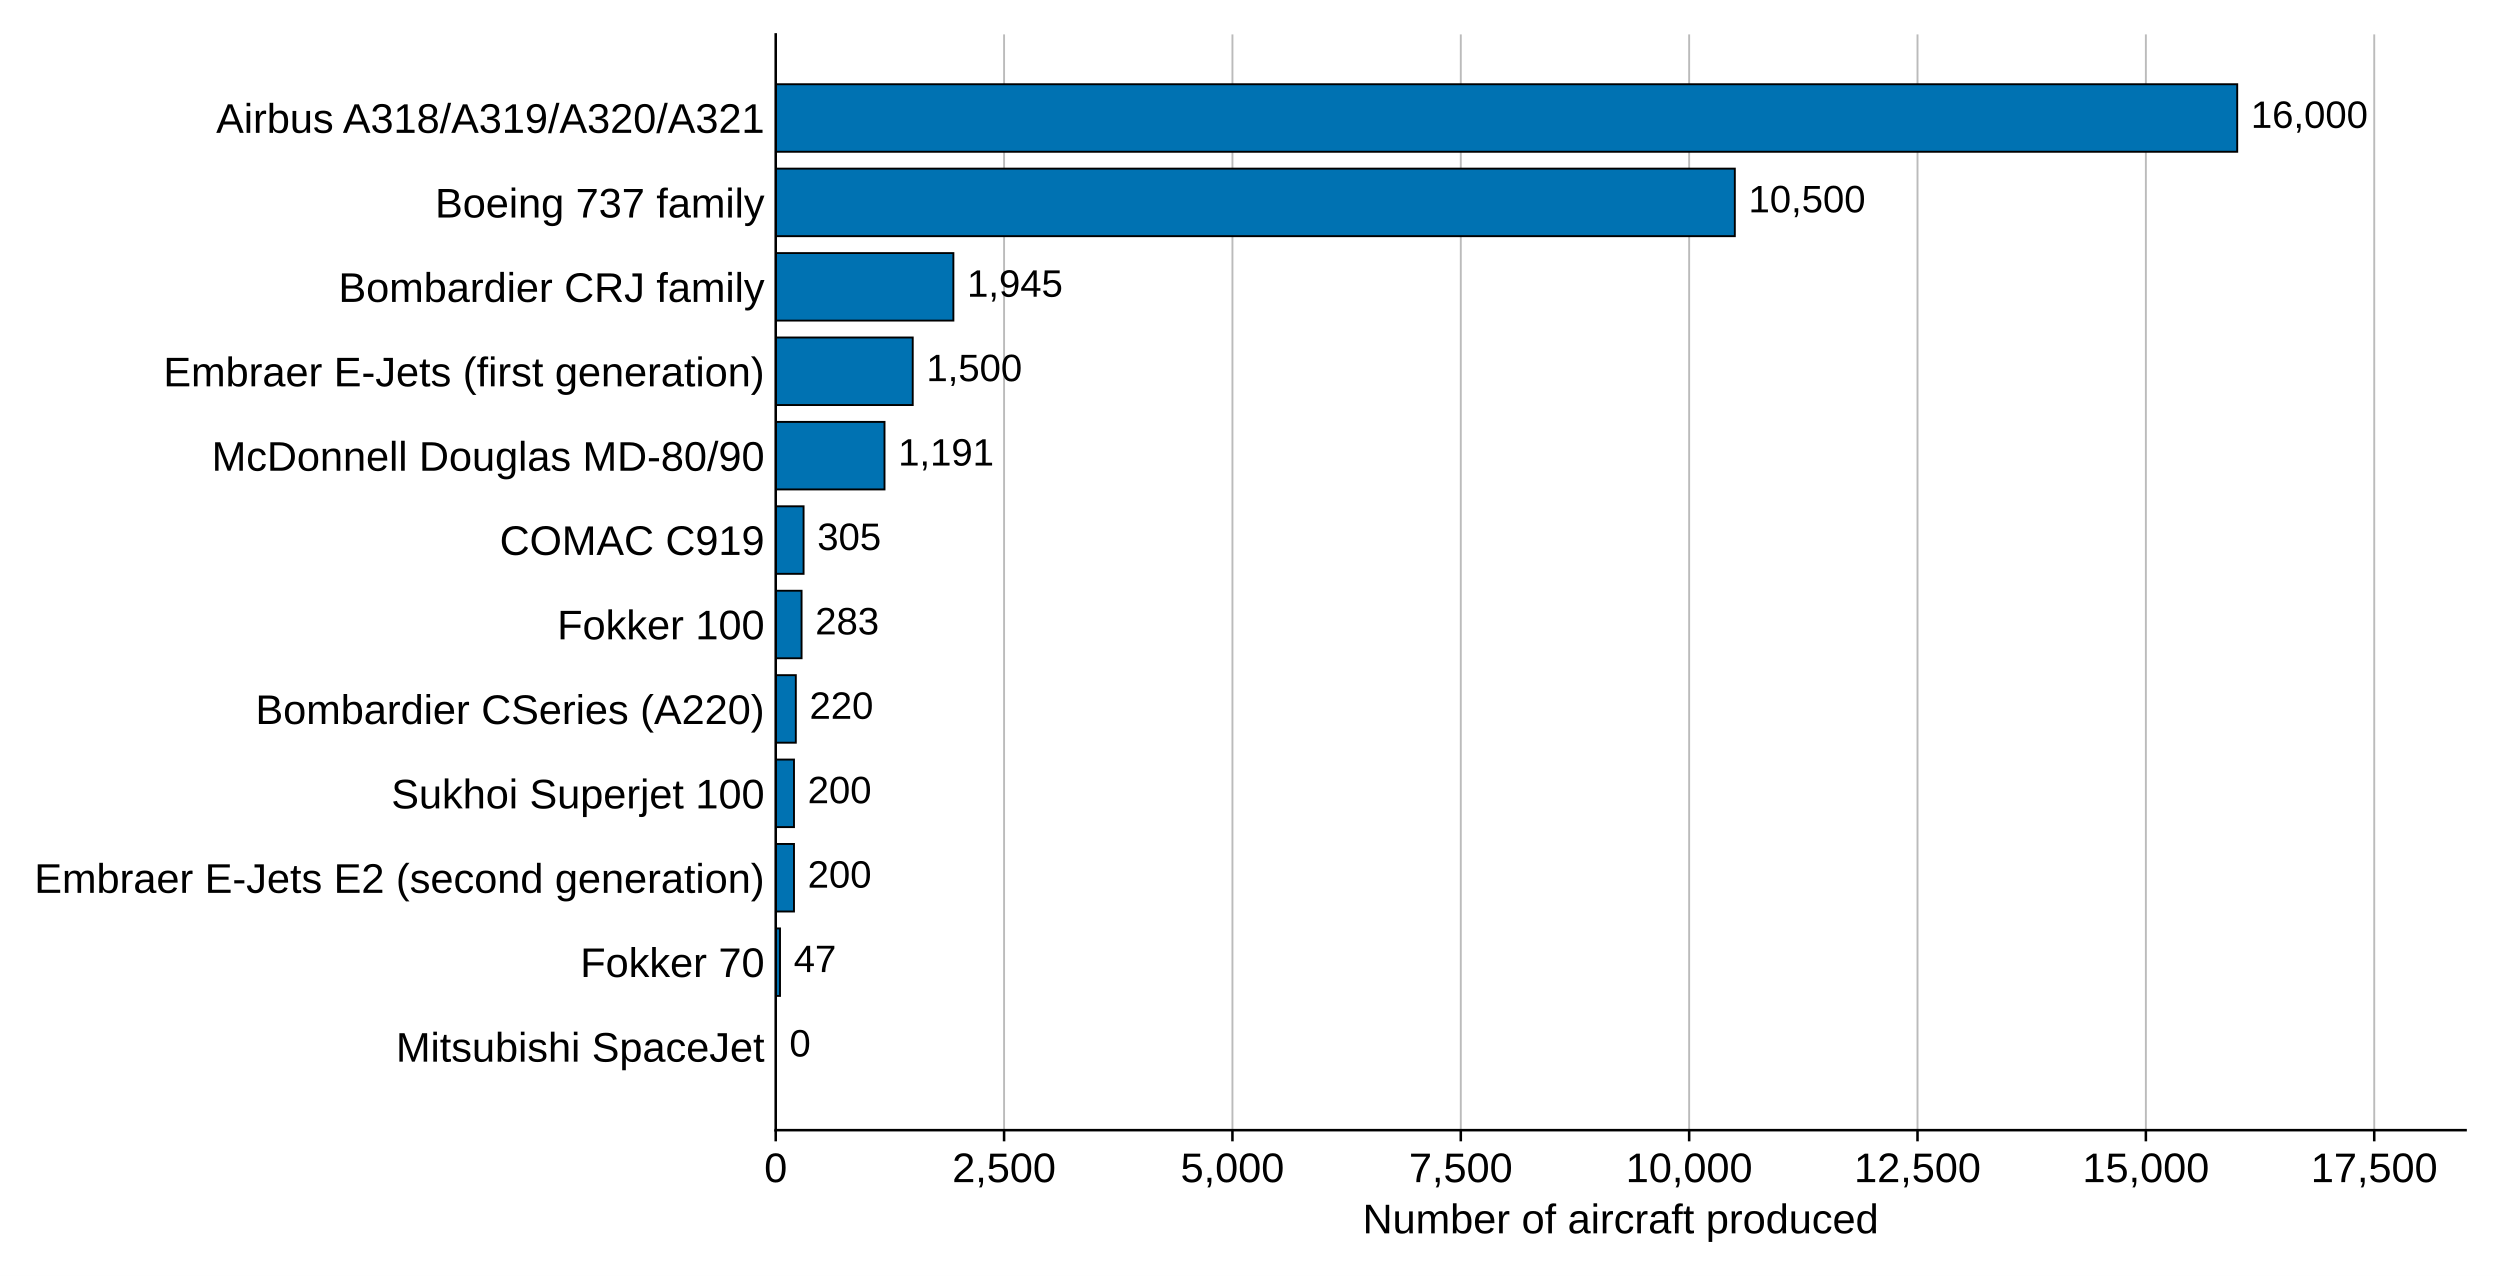
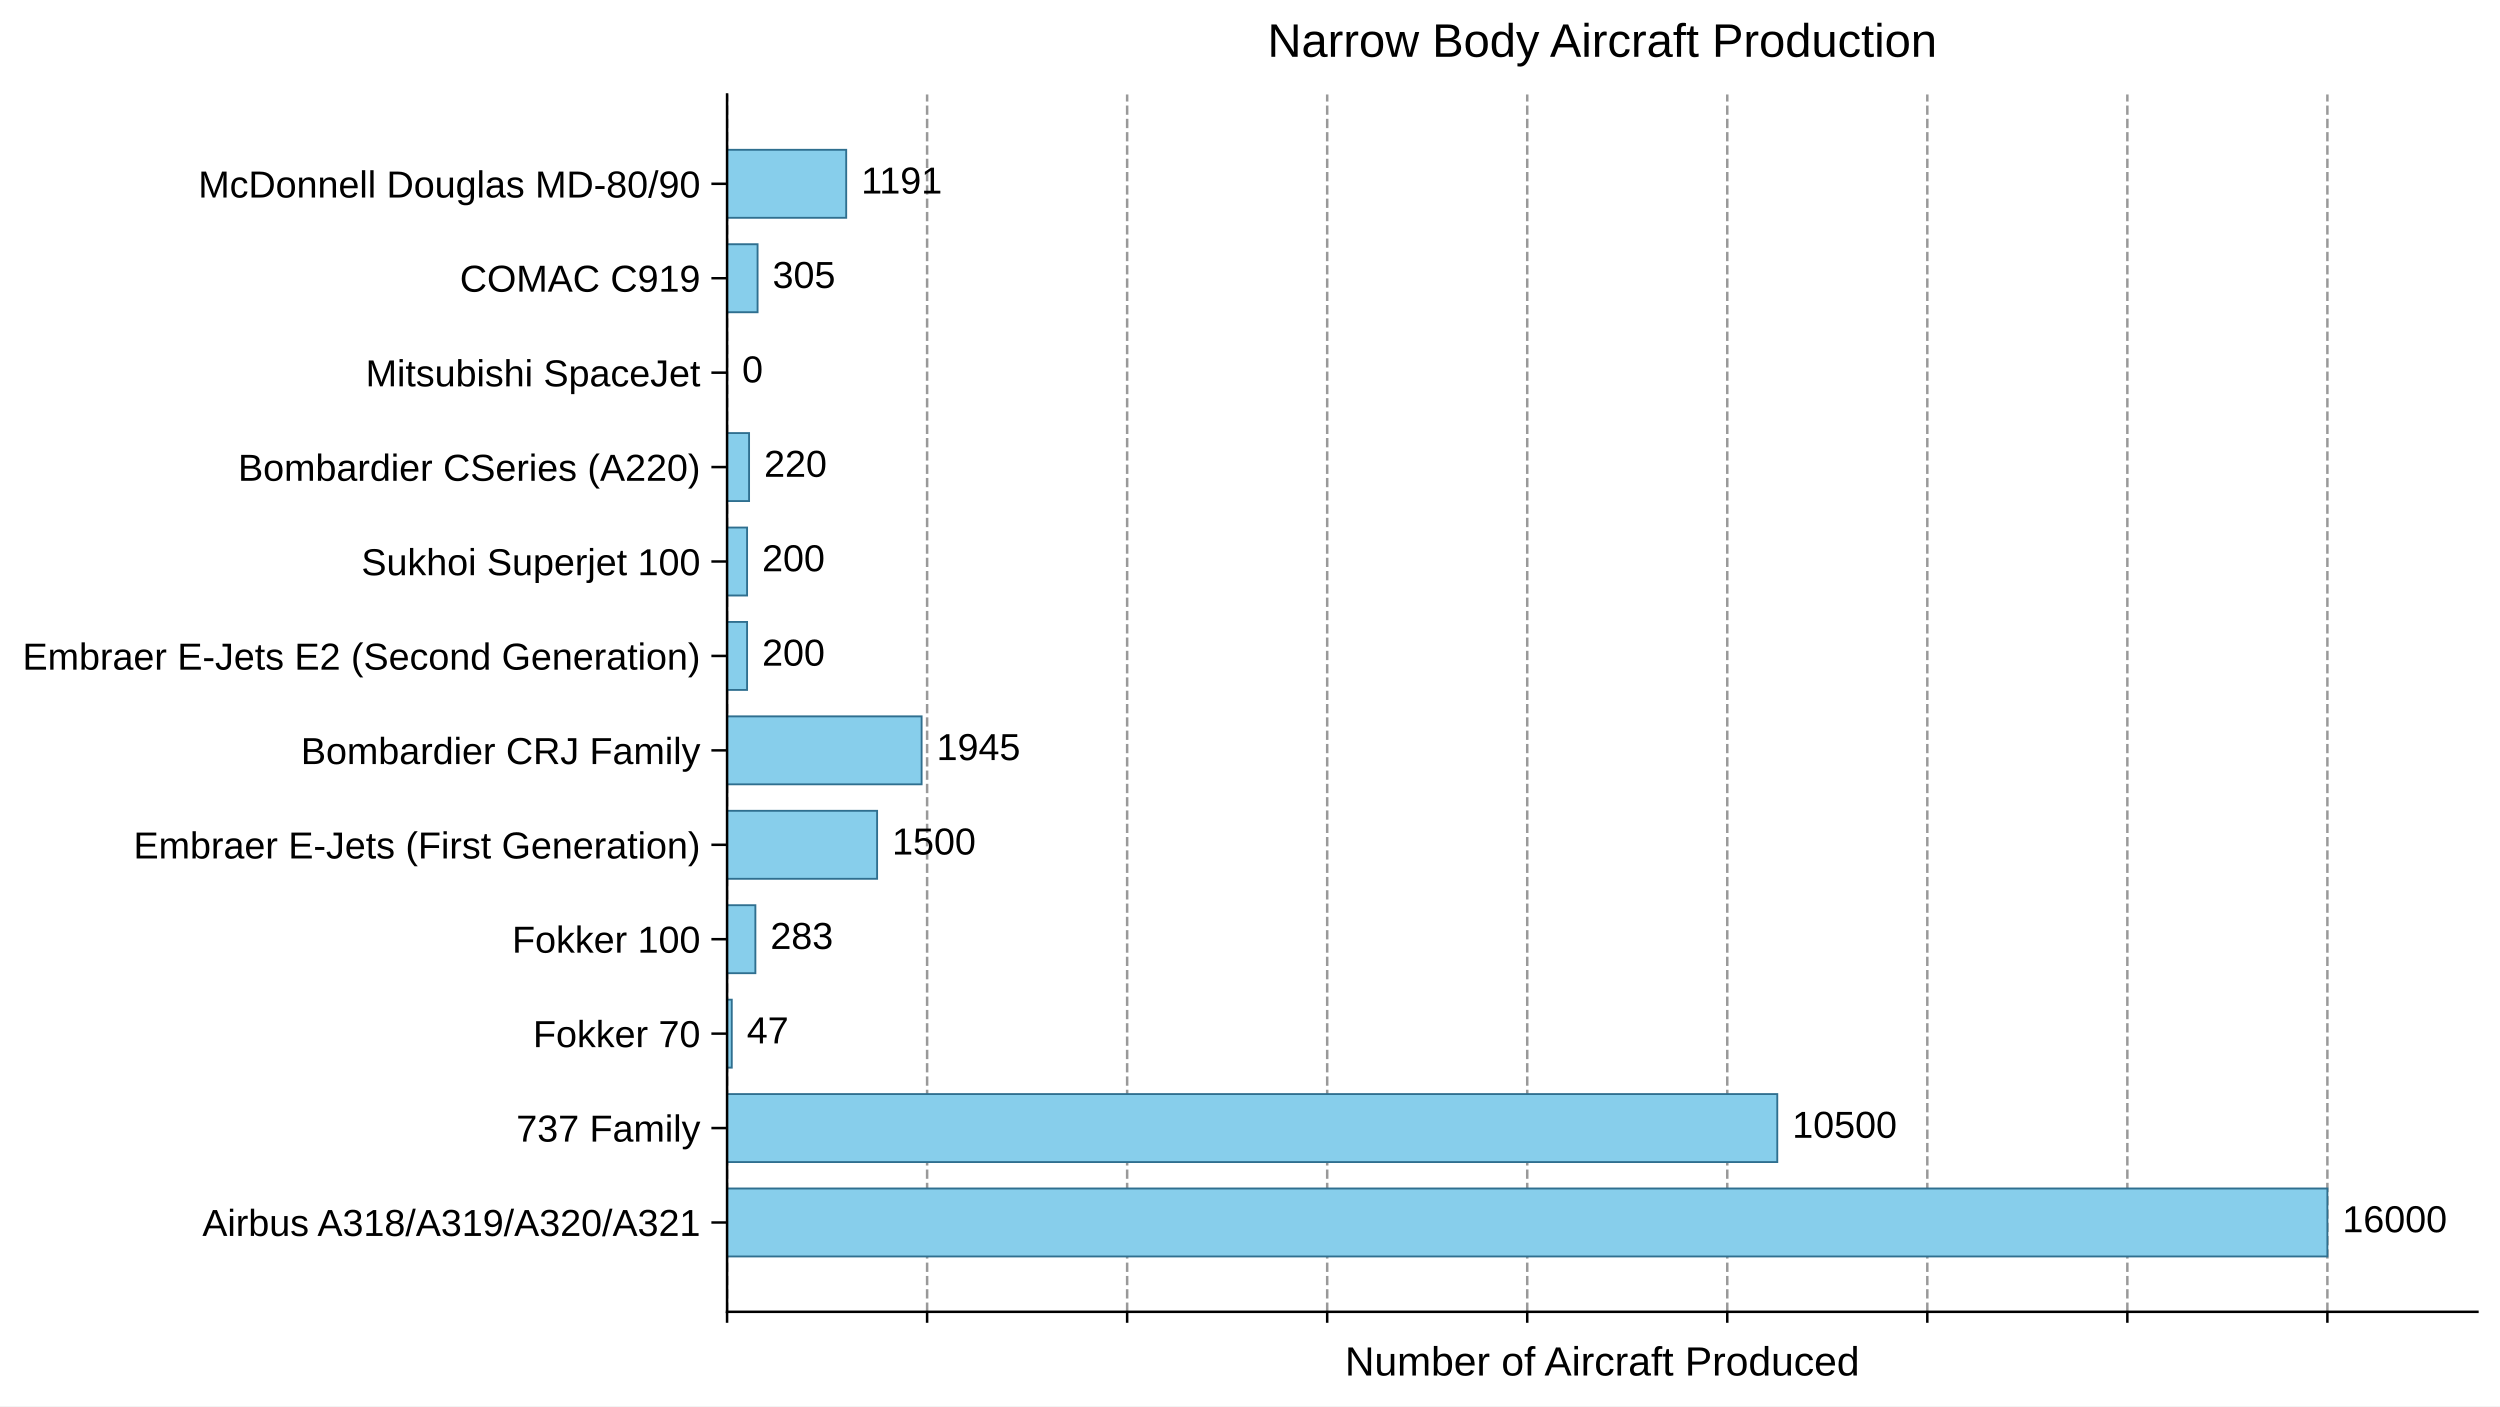
- <svg xmlns="http://www.w3.org/2000/svg" xmlns:xlink="http://www.w3.org/1999/xlink" width="784.24pt" height="400.264pt" viewBox="0 0 784.24 400.264" version="1.1">
+ <svg xmlns="http://www.w3.org/2000/svg" xmlns:xlink="http://www.w3.org/1999/xlink" width="796.986pt" height="448.288pt" viewBox="0 0 796.986 448.288" version="1.1">
  <defs>
    <style type="text/css">*{stroke-linejoin: round; stroke-linecap: butt}</style>
  </defs>
  <g id="figure_1">
    <g id="patch_1">
-       <path d="M 0 400.264  L 784.24 400.264  L 784.24 0  L 0 0  z " style="fill: #ffffff" />
+       <path d="M 0 448.288  L 796.986 448.288  L 796.986 0  L 0 0  z " style="fill: #ffffff" />
    </g>
    <g id="axes_1">
      <g id="patch_2">
-         <path d="M 243.34 354.528  L 773.44 354.528  L 773.44 10.8  L 243.34 10.8  z " style="fill: #ffffff" />
+         <path d="M 231.786 418.2  L 789.786 418.2  L 789.786 30.12  L 231.786 30.12  z " style="fill: #ffffff" />
      </g>
      <g id="matplotlib.axis_1">
        <g id="xtick_1">
          <g id="line2d_1">
-             <path d="M 243.34 354.528  L 243.34 10.8  " clip-path="url(#pa71637eeb3)" style="fill: none; stroke: #bbbbbb; stroke-width: 0.6; stroke-linecap: square" />
+             <path d="M 231.786 418.2  L 231.786 30.12  " clip-path="url(#p7d1471e79f)" style="fill: none; stroke-dasharray: 2.96,1.28; stroke-dashoffset: 0; stroke: #999999; stroke-width: 0.8" />
          </g>
          <g id="line2d_2">
            <defs>
-               <path id="m2f54fab893" d="M 0 0  L 0 3.5  " style="stroke: #000000; stroke-width: 0.8" />
+               <path id="m787027459a" d="M 0 0  L 0 3.5  " style="stroke: #000000; stroke-width: 0.8" />
            </defs>
            <g>
-               <use xlink:href="#m2f54fab893" x="243.34" y="354.528" style="stroke: #000000; stroke-width: 0.8" />
-             </g>
-           </g>
-           <g id="text_1">
-             <text style="font-size: 13px; font-family: 'Arial', 'DejaVu Sans', sans-serif; text-anchor: middle" x="243.34" y="370.833" transform="rotate(-0 243.3397 370.8332)">0</text>
+               <use xlink:href="#m787027459a" x="231.786" y="418.2" style="stroke: #000000; stroke-width: 0.8" />
+             </g>
          </g>
        </g>
        <g id="xtick_2">
          <g id="line2d_3">
-             <path d="M 314.975 354.528  L 314.975 10.8  " clip-path="url(#pa71637eeb3)" style="fill: none; stroke: #bbbbbb; stroke-width: 0.6; stroke-linecap: square" />
+             <path d="M 295.558 418.2  L 295.558 30.12  " clip-path="url(#p7d1471e79f)" style="fill: none; stroke-dasharray: 2.96,1.28; stroke-dashoffset: 0; stroke: #999999; stroke-width: 0.8" />
          </g>
          <g id="line2d_4">
            <g>
-               <use xlink:href="#m2f54fab893" x="314.975" y="354.528" style="stroke: #000000; stroke-width: 0.8" />
-             </g>
-           </g>
-           <g id="text_2">
-             <text style="font-size: 13px; font-family: 'Arial', 'DejaVu Sans', sans-serif; text-anchor: middle" x="314.975" y="370.833" transform="rotate(-0 314.9748 370.8332)">2,500</text>
+               <use xlink:href="#m787027459a" x="295.558" y="418.2" style="stroke: #000000; stroke-width: 0.8" />
+             </g>
          </g>
        </g>
        <g id="xtick_3">
          <g id="line2d_5">
-             <path d="M 386.61 354.528  L 386.61 10.8  " clip-path="url(#pa71637eeb3)" style="fill: none; stroke: #bbbbbb; stroke-width: 0.6; stroke-linecap: square" />
+             <path d="M 359.329 418.2  L 359.329 30.12  " clip-path="url(#p7d1471e79f)" style="fill: none; stroke-dasharray: 2.96,1.28; stroke-dashoffset: 0; stroke: #999999; stroke-width: 0.8" />
          </g>
          <g id="line2d_6">
            <g>
-               <use xlink:href="#m2f54fab893" x="386.61" y="354.528" style="stroke: #000000; stroke-width: 0.8" />
-             </g>
-           </g>
-           <g id="text_3">
-             <text style="font-size: 13px; font-family: 'Arial', 'DejaVu Sans', sans-serif; text-anchor: middle" x="386.61" y="370.833" transform="rotate(-0 386.61 370.8332)">5,000</text>
+               <use xlink:href="#m787027459a" x="359.329" y="418.2" style="stroke: #000000; stroke-width: 0.8" />
+             </g>
          </g>
        </g>
        <g id="xtick_4">
          <g id="line2d_7">
-             <path d="M 458.245 354.528  L 458.245 10.8  " clip-path="url(#pa71637eeb3)" style="fill: none; stroke: #bbbbbb; stroke-width: 0.6; stroke-linecap: square" />
+             <path d="M 423.101 418.2  L 423.101 30.12  " clip-path="url(#p7d1471e79f)" style="fill: none; stroke-dasharray: 2.96,1.28; stroke-dashoffset: 0; stroke: #999999; stroke-width: 0.8" />
          </g>
          <g id="line2d_8">
            <g>
-               <use xlink:href="#m2f54fab893" x="458.245" y="354.528" style="stroke: #000000; stroke-width: 0.8" />
-             </g>
-           </g>
-           <g id="text_4">
-             <text style="font-size: 13px; font-family: 'Arial', 'DejaVu Sans', sans-serif; text-anchor: middle" x="458.245" y="370.833" transform="rotate(-0 458.2451 370.8332)">7,500</text>
+               <use xlink:href="#m787027459a" x="423.101" y="418.2" style="stroke: #000000; stroke-width: 0.8" />
+             </g>
          </g>
        </g>
        <g id="xtick_5">
          <g id="line2d_9">
-             <path d="M 529.88 354.528  L 529.88 10.8  " clip-path="url(#pa71637eeb3)" style="fill: none; stroke: #bbbbbb; stroke-width: 0.6; stroke-linecap: square" />
+             <path d="M 486.872 418.2  L 486.872 30.12  " clip-path="url(#p7d1471e79f)" style="fill: none; stroke-dasharray: 2.96,1.28; stroke-dashoffset: 0; stroke: #999999; stroke-width: 0.8" />
          </g>
          <g id="line2d_10">
            <g>
-               <use xlink:href="#m2f54fab893" x="529.88" y="354.528" style="stroke: #000000; stroke-width: 0.8" />
-             </g>
-           </g>
-           <g id="text_5">
-             <text style="font-size: 13px; font-family: 'Arial', 'DejaVu Sans', sans-serif; text-anchor: middle" x="529.88" y="370.833" transform="rotate(-0 529.8802 370.8332)">10,000</text>
+               <use xlink:href="#m787027459a" x="486.872" y="418.2" style="stroke: #000000; stroke-width: 0.8" />
+             </g>
          </g>
        </g>
        <g id="xtick_6">
          <g id="line2d_11">
-             <path d="M 601.515 354.528  L 601.515 10.8  " clip-path="url(#pa71637eeb3)" style="fill: none; stroke: #bbbbbb; stroke-width: 0.6; stroke-linecap: square" />
+             <path d="M 550.643 418.2  L 550.643 30.12  " clip-path="url(#p7d1471e79f)" style="fill: none; stroke-dasharray: 2.96,1.28; stroke-dashoffset: 0; stroke: #999999; stroke-width: 0.8" />
          </g>
          <g id="line2d_12">
            <g>
-               <use xlink:href="#m2f54fab893" x="601.515" y="354.528" style="stroke: #000000; stroke-width: 0.8" />
-             </g>
-           </g>
-           <g id="text_6">
-             <text style="font-size: 13px; font-family: 'Arial', 'DejaVu Sans', sans-serif; text-anchor: middle" x="601.515" y="370.833" transform="rotate(-0 601.5154 370.8332)">12,500</text>
+               <use xlink:href="#m787027459a" x="550.643" y="418.2" style="stroke: #000000; stroke-width: 0.8" />
+             </g>
          </g>
        </g>
        <g id="xtick_7">
          <g id="line2d_13">
-             <path d="M 673.15 354.528  L 673.15 10.8  " clip-path="url(#pa71637eeb3)" style="fill: none; stroke: #bbbbbb; stroke-width: 0.6; stroke-linecap: square" />
+             <path d="M 614.415 418.2  L 614.415 30.12  " clip-path="url(#p7d1471e79f)" style="fill: none; stroke-dasharray: 2.96,1.28; stroke-dashoffset: 0; stroke: #999999; stroke-width: 0.8" />
          </g>
          <g id="line2d_14">
            <g>
-               <use xlink:href="#m2f54fab893" x="673.15" y="354.528" style="stroke: #000000; stroke-width: 0.8" />
-             </g>
-           </g>
-           <g id="text_7">
-             <text style="font-size: 13px; font-family: 'Arial', 'DejaVu Sans', sans-serif; text-anchor: middle" x="673.15" y="370.833" transform="rotate(-0 673.1505 370.8332)">15,000</text>
+               <use xlink:href="#m787027459a" x="614.415" y="418.2" style="stroke: #000000; stroke-width: 0.8" />
+             </g>
          </g>
        </g>
        <g id="xtick_8">
          <g id="line2d_15">
-             <path d="M 744.786 354.528  L 744.786 10.8  " clip-path="url(#pa71637eeb3)" style="fill: none; stroke: #bbbbbb; stroke-width: 0.6; stroke-linecap: square" />
+             <path d="M 678.186 418.2  L 678.186 30.12  " clip-path="url(#p7d1471e79f)" style="fill: none; stroke-dasharray: 2.96,1.28; stroke-dashoffset: 0; stroke: #999999; stroke-width: 0.8" />
          </g>
          <g id="line2d_16">
            <g>
-               <use xlink:href="#m2f54fab893" x="744.786" y="354.528" style="stroke: #000000; stroke-width: 0.8" />
-             </g>
-           </g>
-           <g id="text_8">
-             <text style="font-size: 13px; font-family: 'Arial', 'DejaVu Sans', sans-serif; text-anchor: middle" x="744.786" y="370.833" transform="rotate(-0 744.7856 370.8332)">17,500</text>
-           </g>
-         </g>
-         <g id="text_9">
-           <text style="font-size: 13px; font-family: 'Arial', 'DejaVu Sans', sans-serif; text-anchor: middle" x="508.39" y="386.88" transform="rotate(-0 508.3897 386.8805)">Number of aircraft produced</text>
+               <use xlink:href="#m787027459a" x="678.186" y="418.2" style="stroke: #000000; stroke-width: 0.8" />
+             </g>
+           </g>
+         </g>
+         <g id="xtick_9">
+           <g id="line2d_17">
+             <path d="M 741.958 418.2  L 741.958 30.12  " clip-path="url(#p7d1471e79f)" style="fill: none; stroke-dasharray: 2.96,1.28; stroke-dashoffset: 0; stroke: #999999; stroke-width: 0.8" />
+           </g>
+           <g id="line2d_18">
+             <g>
+               <use xlink:href="#m787027459a" x="741.958" y="418.2" style="stroke: #000000; stroke-width: 0.8" />
+             </g>
+           </g>
+         </g>
+         <g id="text_1">
+           <text style="font-size: 13px; font-family: 'Arial', 'Helvetica', 'DejaVu Sans', sans-serif; text-anchor: middle" x="510.786" y="438.505" transform="rotate(-0 510.7862 438.5047)">Number of Aircraft Produced</text>
        </g>
      </g>
      <g id="matplotlib.axis_2">
        <g id="ytick_1">
-           <g id="line2d_17" />
+           <g id="line2d_19">
+             <defs>
+               <path id="med2bb80930" d="M 0 0  L -5 0  " style="stroke: #000000; stroke-width: 0.8" />
+             </defs>
+             <g>
+               <use xlink:href="#med2bb80930" x="231.786" y="389.723" style="stroke: #000000; stroke-width: 0.8" />
+             </g>
+           </g>
+           <g id="text_2">
+             <text style="font-size: 12px; font-family: 'Arial', 'Helvetica', 'DejaVu Sans', sans-serif; text-anchor: end" x="223.286" y="394.017" transform="rotate(-0 223.2862 394.0174)">Airbus A318/A319/A320/A321</text>
+           </g>
+         </g>
+         <g id="ytick_2">
+           <g id="line2d_20">
+             <g>
+               <use xlink:href="#med2bb80930" x="231.786" y="359.62" style="stroke: #000000; stroke-width: 0.8" />
+             </g>
+           </g>
+           <g id="text_3">
+             <text style="font-size: 12px; font-family: 'Arial', 'Helvetica', 'DejaVu Sans', sans-serif; text-anchor: end" x="223.286" y="363.933" transform="rotate(-0 223.2862 363.9328)">737 Family</text>
+           </g>
+         </g>
+         <g id="ytick_3">
+           <g id="line2d_21">
+             <g>
+               <use xlink:href="#med2bb80930" x="231.786" y="329.518" style="stroke: #000000; stroke-width: 0.8" />
+             </g>
+           </g>
+           <g id="text_4">
+             <text style="font-size: 12px; font-family: 'Arial', 'Helvetica', 'DejaVu Sans', sans-serif; text-anchor: end" x="223.286" y="333.813" transform="rotate(-0 223.2862 333.8126)">Fokker 70</text>
+           </g>
+         </g>
+         <g id="ytick_4">
+           <g id="line2d_22">
+             <g>
+               <use xlink:href="#med2bb80930" x="231.786" y="299.416" style="stroke: #000000; stroke-width: 0.8" />
+             </g>
+           </g>
+           <g id="text_5">
+             <text style="font-size: 12px; font-family: 'Arial', 'Helvetica', 'DejaVu Sans', sans-serif; text-anchor: end" x="223.286" y="303.71" transform="rotate(-0 223.2862 303.7102)">Fokker 100</text>
+           </g>
+         </g>
+         <g id="ytick_5">
+           <g id="line2d_23">
+             <g>
+               <use xlink:href="#med2bb80930" x="231.786" y="269.313" style="stroke: #000000; stroke-width: 0.8" />
+             </g>
+           </g>
+           <g id="text_6">
+             <text style="font-size: 12px; font-family: 'Arial', 'Helvetica', 'DejaVu Sans', sans-serif; text-anchor: end" x="223.286" y="273.681" transform="rotate(-0 223.2862 273.6809)">Embraer E-Jets (First Generation)</text>
+           </g>
+         </g>
+         <g id="ytick_6">
+           <g id="line2d_24">
+             <g>
+               <use xlink:href="#med2bb80930" x="231.786" y="239.211" style="stroke: #000000; stroke-width: 0.8" />
+             </g>
+           </g>
+           <g id="text_7">
+             <text style="font-size: 12px; font-family: 'Arial', 'Helvetica', 'DejaVu Sans', sans-serif; text-anchor: end" x="223.286" y="243.579" transform="rotate(-0 223.2862 243.5785)">Bombardier CRJ Family</text>
+           </g>
+         </g>
+         <g id="ytick_7">
+           <g id="line2d_25">
+             <g>
+               <use xlink:href="#med2bb80930" x="231.786" y="209.108" style="stroke: #000000; stroke-width: 0.8" />
+             </g>
+           </g>
+           <g id="text_8">
+             <text style="font-size: 12px; font-family: 'Arial', 'Helvetica', 'DejaVu Sans', sans-serif; text-anchor: end" x="223.286" y="213.476" transform="rotate(-0 223.2862 213.4761)">Embraer E-Jets E2 (Second Generation)</text>
+           </g>
+         </g>
+         <g id="ytick_8">
+           <g id="line2d_26">
+             <g>
+               <use xlink:href="#med2bb80930" x="231.786" y="179.006" style="stroke: #000000; stroke-width: 0.8" />
+             </g>
+           </g>
+           <g id="text_9">
+             <text style="font-size: 12px; font-family: 'Arial', 'Helvetica', 'DejaVu Sans', sans-serif; text-anchor: end" x="223.286" y="183.374" transform="rotate(-0 223.2862 183.3738)">Sukhoi Superjet 100</text>
+           </g>
+         </g>
+         <g id="ytick_9">
+           <g id="line2d_27">
+             <g>
+               <use xlink:href="#med2bb80930" x="231.786" y="148.904" style="stroke: #000000; stroke-width: 0.8" />
+             </g>
+           </g>
          <g id="text_10">
-             <text style="font-size: 13px; font-family: 'Arial', 'DejaVu Sans', sans-serif; text-anchor: end" x="239.84" y="333.043" transform="rotate(-0 239.8397 333.0433)">Mitsubishi SpaceJet</text>
-           </g>
-         </g>
-         <g id="ytick_2">
-           <g id="line2d_18" />
+             <text style="font-size: 12px; font-family: 'Arial', 'Helvetica', 'DejaVu Sans', sans-serif; text-anchor: end" x="223.286" y="153.271" transform="rotate(-0 223.2862 153.2714)">Bombardier CSeries (A220)</text>
+           </g>
+         </g>
+         <g id="ytick_10">
+           <g id="line2d_28">
+             <g>
+               <use xlink:href="#med2bb80930" x="231.786" y="118.801" style="stroke: #000000; stroke-width: 0.8" />
+             </g>
+           </g>
          <g id="text_11">
-             <text style="font-size: 13px; font-family: 'Arial', 'DejaVu Sans', sans-serif; text-anchor: end" x="239.84" y="306.483" transform="rotate(-0 239.8397 306.4827)">Fokker 70</text>
-           </g>
-         </g>
-         <g id="ytick_3">
-           <g id="line2d_19" />
+             <text style="font-size: 12px; font-family: 'Arial', 'Helvetica', 'DejaVu Sans', sans-serif; text-anchor: end" x="223.286" y="123.169" transform="rotate(-0 223.2862 123.169)">Mitsubishi SpaceJet</text>
+           </g>
+         </g>
+         <g id="ytick_11">
+           <g id="line2d_29">
+             <g>
+               <use xlink:href="#med2bb80930" x="231.786" y="88.699" style="stroke: #000000; stroke-width: 0.8" />
+             </g>
+           </g>
          <g id="text_12">
-             <text style="font-size: 13px; font-family: 'Arial', 'DejaVu Sans', sans-serif; text-anchor: end" x="239.84" y="280.081" transform="rotate(-0 239.8397 280.0805)">Embraer E-Jets E2 (second generation)</text>
-           </g>
-         </g>
-         <g id="ytick_4">
-           <g id="line2d_20" />
+             <text style="font-size: 12px; font-family: 'Arial', 'Helvetica', 'DejaVu Sans', sans-serif; text-anchor: end" x="223.286" y="92.993" transform="rotate(-0 223.2862 92.99347)">COMAC C919</text>
+           </g>
+         </g>
+         <g id="ytick_12">
+           <g id="line2d_30">
+             <g>
+               <use xlink:href="#med2bb80930" x="231.786" y="58.596" style="stroke: #000000; stroke-width: 0.8" />
+             </g>
+           </g>
          <g id="text_13">
-             <text style="font-size: 13px; font-family: 'Arial', 'DejaVu Sans', sans-serif; text-anchor: end" x="239.84" y="253.599" transform="rotate(-0 239.8397 253.5992)">Sukhoi Superjet 100</text>
-           </g>
-         </g>
-         <g id="ytick_5">
-           <g id="line2d_21" />
-           <g id="text_14">
-             <text style="font-size: 13px; font-family: 'Arial', 'DejaVu Sans', sans-serif; text-anchor: end" x="239.84" y="227.118" transform="rotate(-0 239.8397 227.1178)">Bombardier CSeries (A220)</text>
-           </g>
-         </g>
-         <g id="ytick_6">
-           <g id="line2d_22" />
-           <g id="text_15">
-             <text style="font-size: 13px; font-family: 'Arial', 'DejaVu Sans', sans-serif; text-anchor: end" x="239.84" y="200.557" transform="rotate(-0 239.8397 200.5573)">Fokker 100</text>
-           </g>
-         </g>
-         <g id="ytick_7">
-           <g id="line2d_23" />
-           <g id="text_16">
-             <text style="font-size: 13px; font-family: 'Arial', 'DejaVu Sans', sans-serif; text-anchor: end" x="239.84" y="174.076" transform="rotate(-0 239.8397 174.0759)">COMAC C919</text>
-           </g>
-         </g>
-         <g id="ytick_8">
-           <g id="line2d_24" />
-           <g id="text_17">
-             <text style="font-size: 13px; font-family: 'Arial', 'DejaVu Sans', sans-serif; text-anchor: end" x="239.84" y="147.674" transform="rotate(-0 239.8397 147.6738)">McDonnell Douglas MD-80/90</text>
-           </g>
-         </g>
-         <g id="ytick_9">
-           <g id="line2d_25" />
-           <g id="text_18">
-             <text style="font-size: 13px; font-family: 'Arial', 'DejaVu Sans', sans-serif; text-anchor: end" x="239.84" y="121.192" transform="rotate(-0 239.8397 121.1924)">Embraer E-Jets (first generation)</text>
-           </g>
-         </g>
-         <g id="ytick_10">
-           <g id="line2d_26" />
-           <g id="text_19">
-             <text style="font-size: 13px; font-family: 'Arial', 'DejaVu Sans', sans-serif; text-anchor: end" x="239.84" y="94.711" transform="rotate(-0 239.8397 94.71105)">Bombardier CRJ family</text>
-           </g>
-         </g>
-         <g id="ytick_11">
-           <g id="line2d_27" />
-           <g id="text_20">
-             <text style="font-size: 13px; font-family: 'Arial', 'DejaVu Sans', sans-serif; text-anchor: end" x="239.84" y="68.23" transform="rotate(-0 239.8397 68.2297)">Boeing 737 family</text>
-           </g>
-         </g>
-         <g id="ytick_12">
-           <g id="line2d_28" />
-           <g id="text_21">
-             <text style="font-size: 13px; font-family: 'Arial', 'DejaVu Sans', sans-serif; text-anchor: end" x="239.84" y="41.669" transform="rotate(-0 239.8397 41.66912)">Airbus A318/A319/A320/A321</text>
+             <text style="font-size: 12px; font-family: 'Arial', 'Helvetica', 'DejaVu Sans', sans-serif; text-anchor: end" x="223.286" y="62.964" transform="rotate(-0 223.2862 62.9642)">McDonnell Douglas MD-80/90</text>
          </g>
        </g>
      </g>
      <g id="patch_3">
-         <path d="M 243.34 338.904  L 243.34 338.904  L 243.34 317.719  L 243.34 317.719  z " clip-path="url(#pa71637eeb3)" style="fill: #0072b2; stroke: #000000; stroke-width: 0.6; stroke-linejoin: miter" />
+         <path d="M 231.786 400.56  L 741.958 400.56  L 741.958 378.886  L 231.786 378.886  z " clip-path="url(#p7d1471e79f)" style="fill: #87ceeb; stroke: #2f6f8f; stroke-width: 0.6; stroke-linejoin: miter" />
      </g>
      <g id="patch_4">
-         <path d="M 243.34 312.423  L 244.686 312.423  L 244.686 291.238  L 243.34 291.238  z " clip-path="url(#pa71637eeb3)" style="fill: #0072b2; stroke: #000000; stroke-width: 0.6; stroke-linejoin: miter" />
+         <path d="M 231.786 370.457  L 566.586 370.457  L 566.586 348.783  L 231.786 348.783  z " clip-path="url(#p7d1471e79f)" style="fill: #87ceeb; stroke: #2f6f8f; stroke-width: 0.6; stroke-linejoin: miter" />
      </g>
      <g id="patch_5">
-         <path d="M 243.34 285.941  L 249.07 285.941  L 249.07 264.756  L 243.34 264.756  z " clip-path="url(#pa71637eeb3)" style="fill: #0072b2; stroke: #000000; stroke-width: 0.6; stroke-linejoin: miter" />
+         <path d="M 231.786 340.355  L 233.285 340.355  L 233.285 318.681  L 231.786 318.681  z " clip-path="url(#p7d1471e79f)" style="fill: #87ceeb; stroke: #2f6f8f; stroke-width: 0.6; stroke-linejoin: miter" />
      </g>
      <g id="patch_6">
-         <path d="M 243.34 259.46  L 249.07 259.46  L 249.07 238.275  L 243.34 238.275  z " clip-path="url(#pa71637eeb3)" style="fill: #0072b2; stroke: #000000; stroke-width: 0.6; stroke-linejoin: miter" />
+         <path d="M 231.786 310.252  L 240.81 310.252  L 240.81 288.579  L 231.786 288.579  z " clip-path="url(#p7d1471e79f)" style="fill: #87ceeb; stroke: #2f6f8f; stroke-width: 0.6; stroke-linejoin: miter" />
      </g>
      <g id="patch_7">
-         <path d="M 243.34 232.979  L 249.644 232.979  L 249.644 211.793  L 243.34 211.793  z " clip-path="url(#pa71637eeb3)" style="fill: #0072b2; stroke: #000000; stroke-width: 0.6; stroke-linejoin: miter" />
+         <path d="M 231.786 280.15  L 279.615 280.15  L 279.615 258.476  L 231.786 258.476  z " clip-path="url(#p7d1471e79f)" style="fill: #87ceeb; stroke: #2f6f8f; stroke-width: 0.6; stroke-linejoin: miter" />
      </g>
      <g id="patch_8">
-         <path d="M 243.34 206.497  L 251.449 206.497  L 251.449 185.312  L 243.34 185.312  z " clip-path="url(#pa71637eeb3)" style="fill: #0072b2; stroke: #000000; stroke-width: 0.6; stroke-linejoin: miter" />
+         <path d="M 231.786 250.048  L 293.804 250.048  L 293.804 228.374  L 231.786 228.374  z " clip-path="url(#p7d1471e79f)" style="fill: #87ceeb; stroke: #2f6f8f; stroke-width: 0.6; stroke-linejoin: miter" />
      </g>
      <g id="patch_9">
-         <path d="M 243.34 180.016  L 252.079 180.016  L 252.079 158.831  L 243.34 158.831  z " clip-path="url(#pa71637eeb3)" style="fill: #0072b2; stroke: #000000; stroke-width: 0.6; stroke-linejoin: miter" />
+         <path d="M 231.786 219.945  L 238.163 219.945  L 238.163 198.271  L 231.786 198.271  z " clip-path="url(#p7d1471e79f)" style="fill: #87ceeb; stroke: #2f6f8f; stroke-width: 0.6; stroke-linejoin: miter" />
      </g>
      <g id="patch_10">
-         <path d="M 243.34 153.535  L 277.467 153.535  L 277.467 132.349  L 243.34 132.349  z " clip-path="url(#pa71637eeb3)" style="fill: #0072b2; stroke: #000000; stroke-width: 0.6; stroke-linejoin: miter" />
+         <path d="M 231.786 189.843  L 238.163 189.843  L 238.163 168.169  L 231.786 168.169  z " clip-path="url(#p7d1471e79f)" style="fill: #87ceeb; stroke: #2f6f8f; stroke-width: 0.6; stroke-linejoin: miter" />
      </g>
      <g id="patch_11">
-         <path d="M 243.34 127.053  L 286.321 127.053  L 286.321 105.868  L 243.34 105.868  z " clip-path="url(#pa71637eeb3)" style="fill: #0072b2; stroke: #000000; stroke-width: 0.6; stroke-linejoin: miter" />
+         <path d="M 231.786 159.74  L 238.801 159.74  L 238.801 138.067  L 231.786 138.067  z " clip-path="url(#p7d1471e79f)" style="fill: #87ceeb; stroke: #2f6f8f; stroke-width: 0.6; stroke-linejoin: miter" />
      </g>
      <g id="patch_12">
-         <path d="M 243.34 100.572  L 299.072 100.572  L 299.072 79.387  L 243.34 79.387  z " clip-path="url(#pa71637eeb3)" style="fill: #0072b2; stroke: #000000; stroke-width: 0.6; stroke-linejoin: miter" />
+         <path d="M 231.786 129.638  L 231.786 129.638  L 231.786 107.964  L 231.786 107.964  z " clip-path="url(#p7d1471e79f)" style="fill: #87ceeb; stroke: #2f6f8f; stroke-width: 0.6; stroke-linejoin: miter" />
      </g>
      <g id="patch_13">
-         <path d="M 243.34 74.09  L 544.207 74.09  L 544.207 52.905  L 243.34 52.905  z " clip-path="url(#pa71637eeb3)" style="fill: #0072b2; stroke: #000000; stroke-width: 0.6; stroke-linejoin: miter" />
+         <path d="M 231.786 99.536  L 241.511 99.536  L 241.511 77.862  L 231.786 77.862  z " clip-path="url(#p7d1471e79f)" style="fill: #87ceeb; stroke: #2f6f8f; stroke-width: 0.6; stroke-linejoin: miter" />
      </g>
      <g id="patch_14">
-         <path d="M 243.34 47.609  L 701.805 47.609  L 701.805 26.424  L 243.34 26.424  z " clip-path="url(#pa71637eeb3)" style="fill: #0072b2; stroke: #000000; stroke-width: 0.6; stroke-linejoin: miter" />
+         <path d="M 231.786 69.433  L 269.762 69.433  L 269.762 47.76  L 231.786 47.76  z " clip-path="url(#p7d1471e79f)" style="fill: #87ceeb; stroke: #2f6f8f; stroke-width: 0.6; stroke-linejoin: miter" />
      </g>
      <g id="patch_15">
-         <path d="M 243.34 354.528  L 243.34 10.8  " style="fill: none; stroke: #000000; stroke-width: 0.8; stroke-linejoin: miter; stroke-linecap: square" />
+         <path d="M 231.786 418.2  L 231.786 30.12  " style="fill: none; stroke: #000000; stroke-width: 0.8; stroke-linejoin: miter; stroke-linecap: square" />
      </g>
      <g id="patch_16">
-         <path d="M 243.34 354.528  L 773.44 354.528  " style="fill: none; stroke: #000000; stroke-width: 0.8; stroke-linejoin: miter; stroke-linecap: square" />
+         <path d="M 231.786 418.2  L 789.786 418.2  " style="fill: none; stroke: #000000; stroke-width: 0.8; stroke-linejoin: miter; stroke-linecap: square" />
+       </g>
+       <g id="text_14">
+         <text style="font-size: 12px; font-family: 'Arial', 'Helvetica', 'DejaVu Sans', sans-serif; text-anchor: start" x="746.741" y="392.825" transform="rotate(-0 746.7405 392.8249)">16000</text>
+       </g>
+       <g id="text_15">
+         <text style="font-size: 12px; font-family: 'Arial', 'Helvetica', 'DejaVu Sans', sans-serif; text-anchor: start" x="571.369" y="362.722" transform="rotate(-0 571.3691 362.7225)">10500</text>
+       </g>
+       <g id="text_16">
+         <text style="font-size: 12px; font-family: 'Arial', 'Helvetica', 'DejaVu Sans', sans-serif; text-anchor: start" x="238.068" y="332.62" transform="rotate(-0 238.0677 332.6201)">47</text>
+       </g>
+       <g id="text_17">
+         <text style="font-size: 12px; font-family: 'Arial', 'Helvetica', 'DejaVu Sans', sans-serif; text-anchor: start" x="245.593" y="302.518" transform="rotate(-0 245.5928 302.5177)">283</text>
+       </g>
+       <g id="text_18">
+         <text style="font-size: 12px; font-family: 'Arial', 'Helvetica', 'DejaVu Sans', sans-serif; text-anchor: start" x="284.398" y="272.415" transform="rotate(-0 284.3977 272.4153)">1500</text>
+       </g>
+       <g id="text_19">
+         <text style="font-size: 12px; font-family: 'Arial', 'Helvetica', 'DejaVu Sans', sans-serif; text-anchor: start" x="298.587" y="242.313" transform="rotate(-0 298.5868 242.3129)">1945</text>
+       </g>
+       <g id="text_20">
+         <text style="font-size: 12px; font-family: 'Arial', 'Helvetica', 'DejaVu Sans', sans-serif; text-anchor: start" x="242.946" y="212.211" transform="rotate(-0 242.9462 212.2105)">200</text>
+       </g>
+       <g id="text_21">
+         <text style="font-size: 12px; font-family: 'Arial', 'Helvetica', 'DejaVu Sans', sans-serif; text-anchor: start" x="242.946" y="182.108" transform="rotate(-0 242.9462 182.1081)">200</text>
      </g>
      <g id="text_22">
-         <text style="font-size: 12px; font-family: 'Arial', 'DejaVu Sans', sans-serif; text-anchor: start" x="247.638" y="331.414" transform="rotate(-0 247.6378 331.4136)">0</text>
+         <text style="font-size: 12px; font-family: 'Arial', 'Helvetica', 'DejaVu Sans', sans-serif; text-anchor: start" x="243.584" y="152.006" transform="rotate(-0 243.584 152.0057)">220</text>
      </g>
      <g id="text_23">
-         <text style="font-size: 12px; font-family: 'Arial', 'DejaVu Sans', sans-serif; text-anchor: start" x="248.985" y="304.932" transform="rotate(-0 248.9845 304.9323)">47</text>
+         <text style="font-size: 12px; font-family: 'Arial', 'Helvetica', 'DejaVu Sans', sans-serif; text-anchor: start" x="236.569" y="121.903" transform="rotate(-0 236.5691 121.9034)">0</text>
      </g>
      <g id="text_24">
-         <text style="font-size: 12px; font-family: 'Arial', 'DejaVu Sans', sans-serif; text-anchor: start" x="253.369" y="278.451" transform="rotate(-0 253.3686 278.4509)">200</text>
+         <text style="font-size: 12px; font-family: 'Arial', 'Helvetica', 'DejaVu Sans', sans-serif; text-anchor: start" x="246.294" y="91.801" transform="rotate(-0 246.2943 91.80097)">305</text>
      </g>
      <g id="text_25">
-         <text style="font-size: 12px; font-family: 'Arial', 'DejaVu Sans', sans-serif; text-anchor: start" x="253.369" y="251.97" transform="rotate(-0 253.3686 251.9696)">200</text>
+         <text style="font-size: 12px; font-family: 'Arial', 'Helvetica', 'DejaVu Sans', sans-serif; text-anchor: start" x="274.545" y="61.699" transform="rotate(-0 274.545 61.69858)">1191</text>
      </g>
      <g id="text_26">
-         <text style="font-size: 12px; font-family: 'Arial', 'DejaVu Sans', sans-serif; text-anchor: start" x="253.942" y="225.488" transform="rotate(-0 253.9417 225.4882)">220</text>
-       </g>
-       <g id="text_27">
-         <text style="font-size: 12px; font-family: 'Arial', 'DejaVu Sans', sans-serif; text-anchor: start" x="255.747" y="199.007" transform="rotate(-0 255.7469 199.0069)">283</text>
-       </g>
-       <g id="text_28">
-         <text style="font-size: 12px; font-family: 'Arial', 'DejaVu Sans', sans-serif; text-anchor: start" x="256.377" y="172.526" transform="rotate(-0 256.3773 172.5255)">305</text>
-       </g>
-       <g id="text_29">
-         <text style="font-size: 12px; font-family: 'Arial', 'DejaVu Sans', sans-serif; text-anchor: start" x="281.765" y="146.044" transform="rotate(-0 281.7648 146.0442)">1,191</text>
-       </g>
-       <g id="text_30">
-         <text style="font-size: 12px; font-family: 'Arial', 'DejaVu Sans', sans-serif; text-anchor: start" x="290.619" y="119.563" transform="rotate(-0 290.6189 119.5628)">1,500</text>
-       </g>
-       <g id="text_31">
-         <text style="font-size: 12px; font-family: 'Arial', 'DejaVu Sans', sans-serif; text-anchor: start" x="303.37" y="93.081" transform="rotate(-0 303.3699 93.08144)">1,945</text>
-       </g>
-       <g id="text_32">
-         <text style="font-size: 12px; font-family: 'Arial', 'DejaVu Sans', sans-serif; text-anchor: start" x="548.505" y="66.6" transform="rotate(-0 548.5054 66.60009)">10,500</text>
-       </g>
-       <g id="text_33">
-         <text style="font-size: 12px; font-family: 'Arial', 'DejaVu Sans', sans-serif; text-anchor: start" x="706.103" y="40.119" transform="rotate(-0 706.1027 40.11873)">16,000</text>
+         <text style="font-size: 15px; font-family: 'Arial', 'Helvetica', 'DejaVu Sans', sans-serif; text-anchor: middle" x="510.786" y="18.12" transform="rotate(-0 510.7862 18.11953)">Narrow Body Aircraft Production</text>
      </g>
    </g>
  </g>
  <defs>
-     <clipPath id="pa71637eeb3">
-       <rect x="243.34" y="10.8" width="530.1" height="343.728" />
+     <clipPath id="p7d1471e79f">
+       <rect x="231.786" y="30.12" width="558" height="388.08" />
    </clipPath>
  </defs>
</svg>
